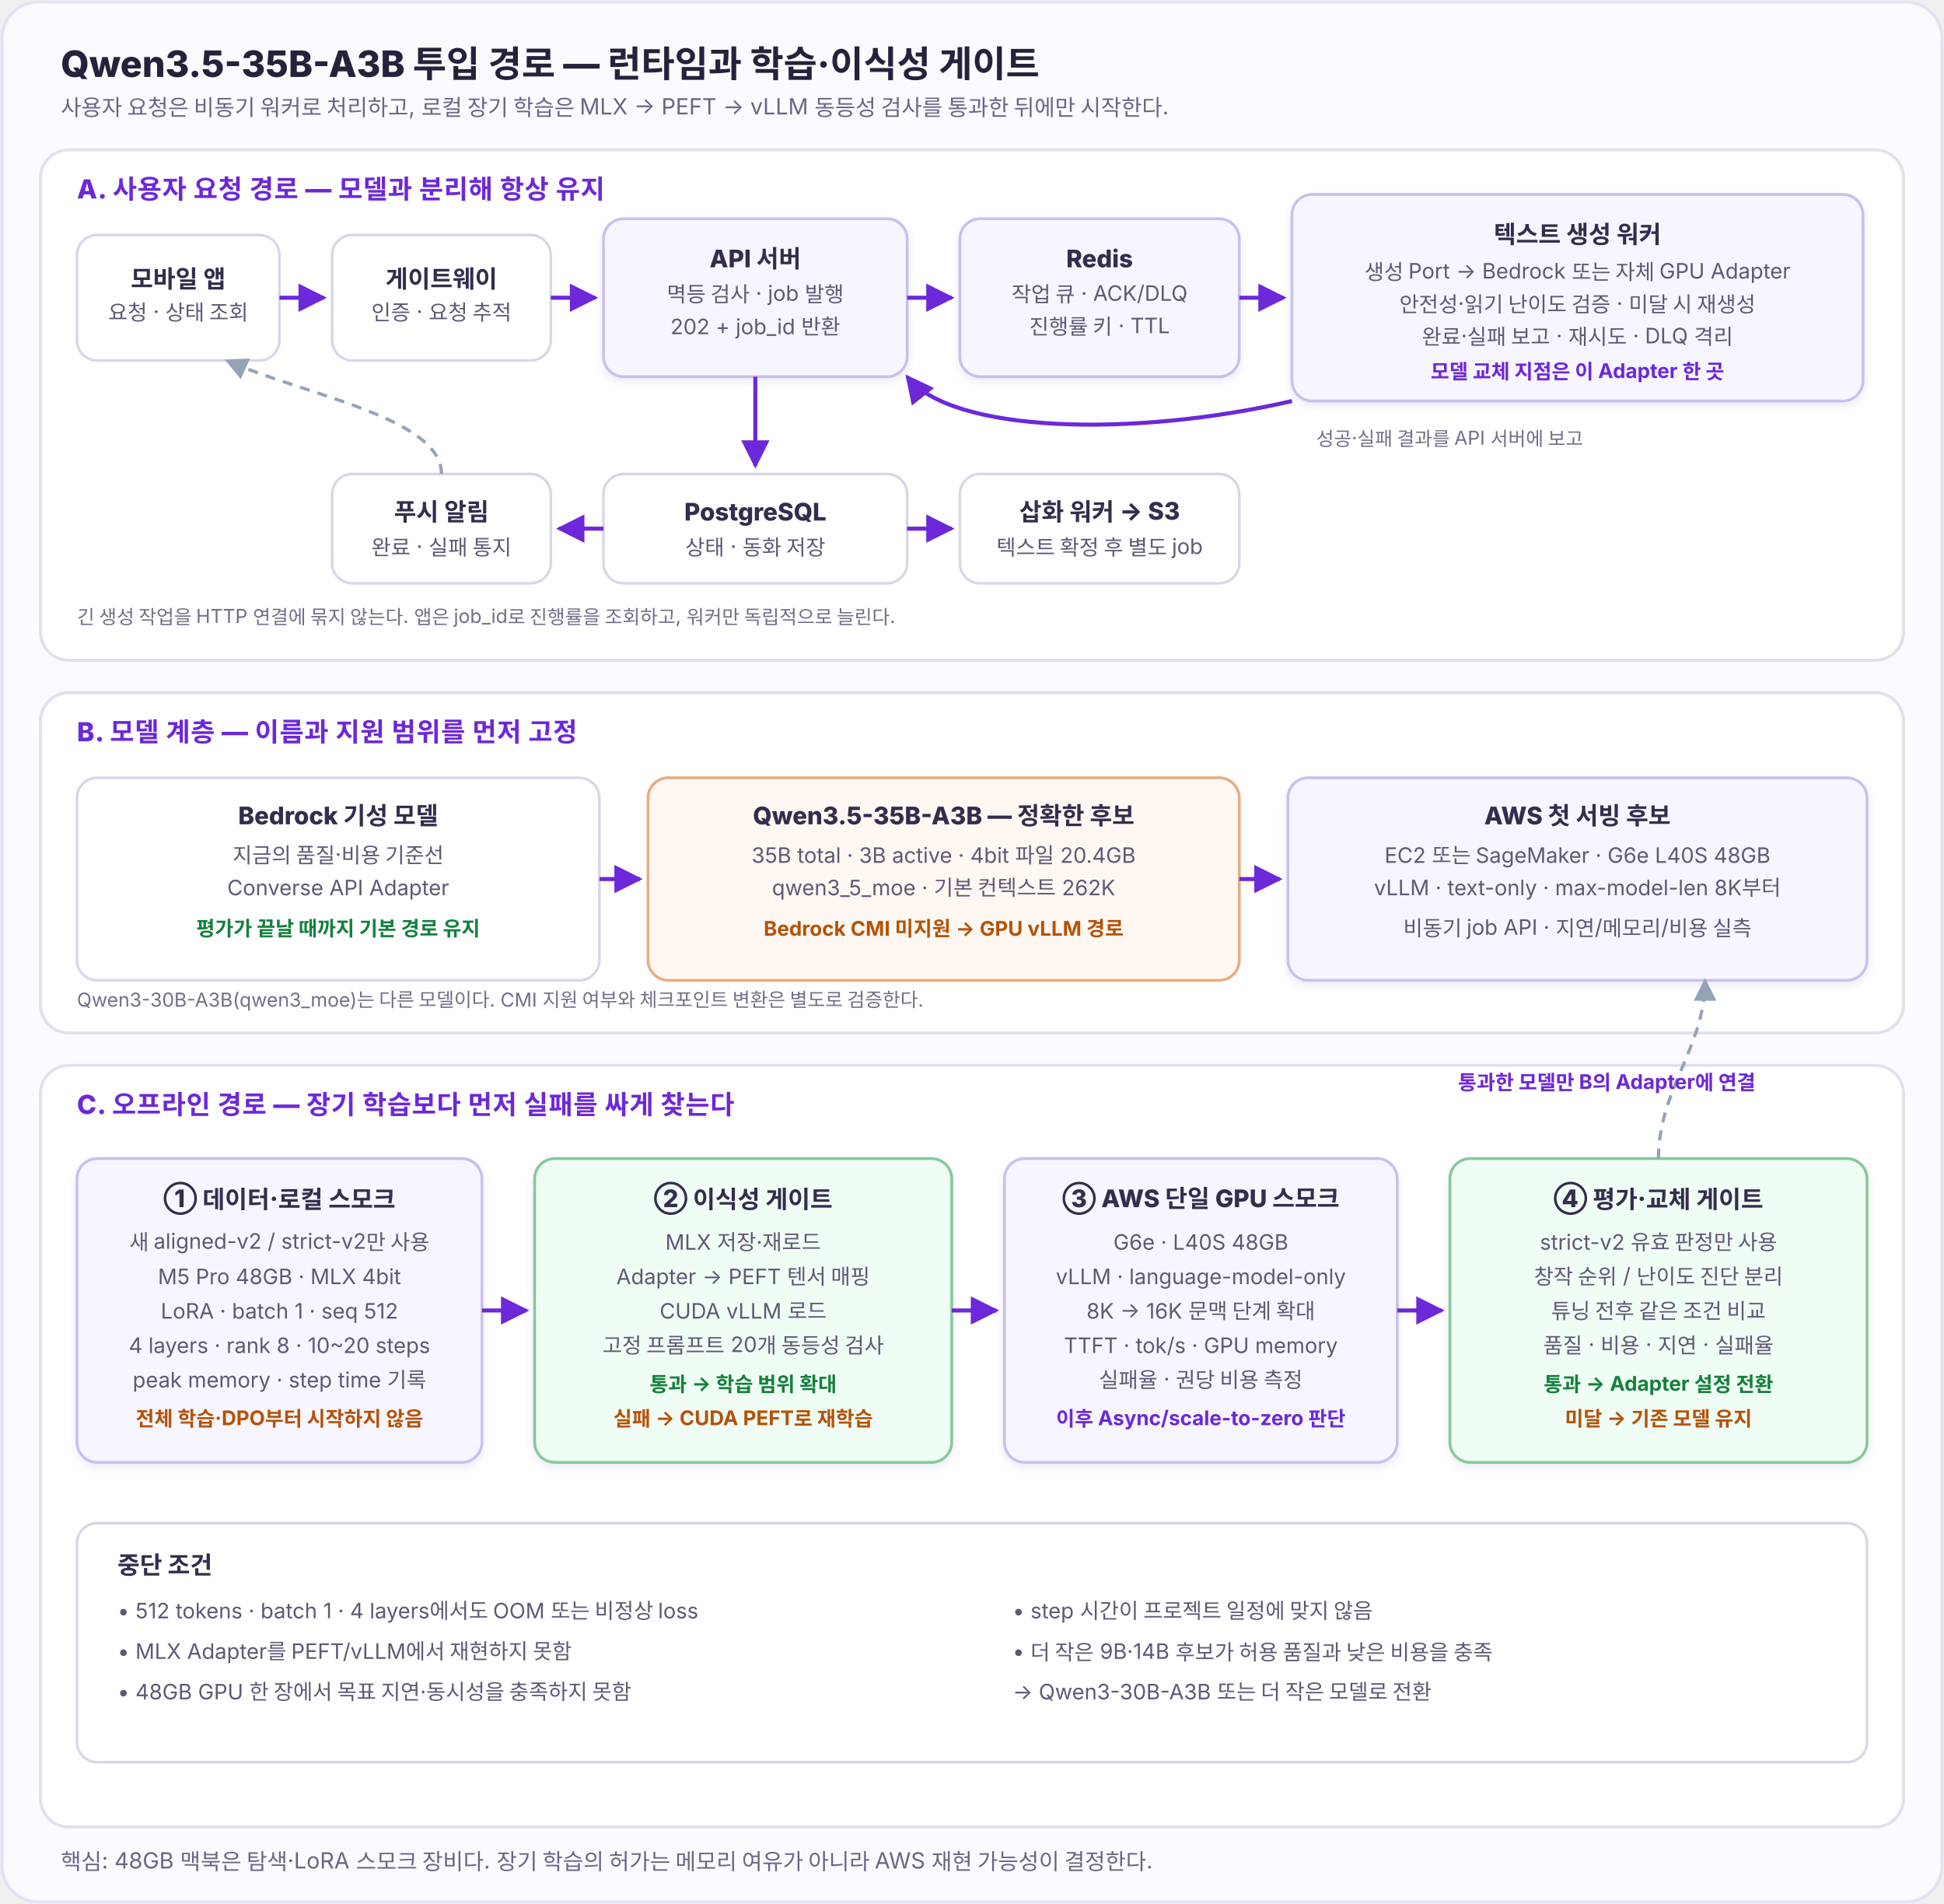
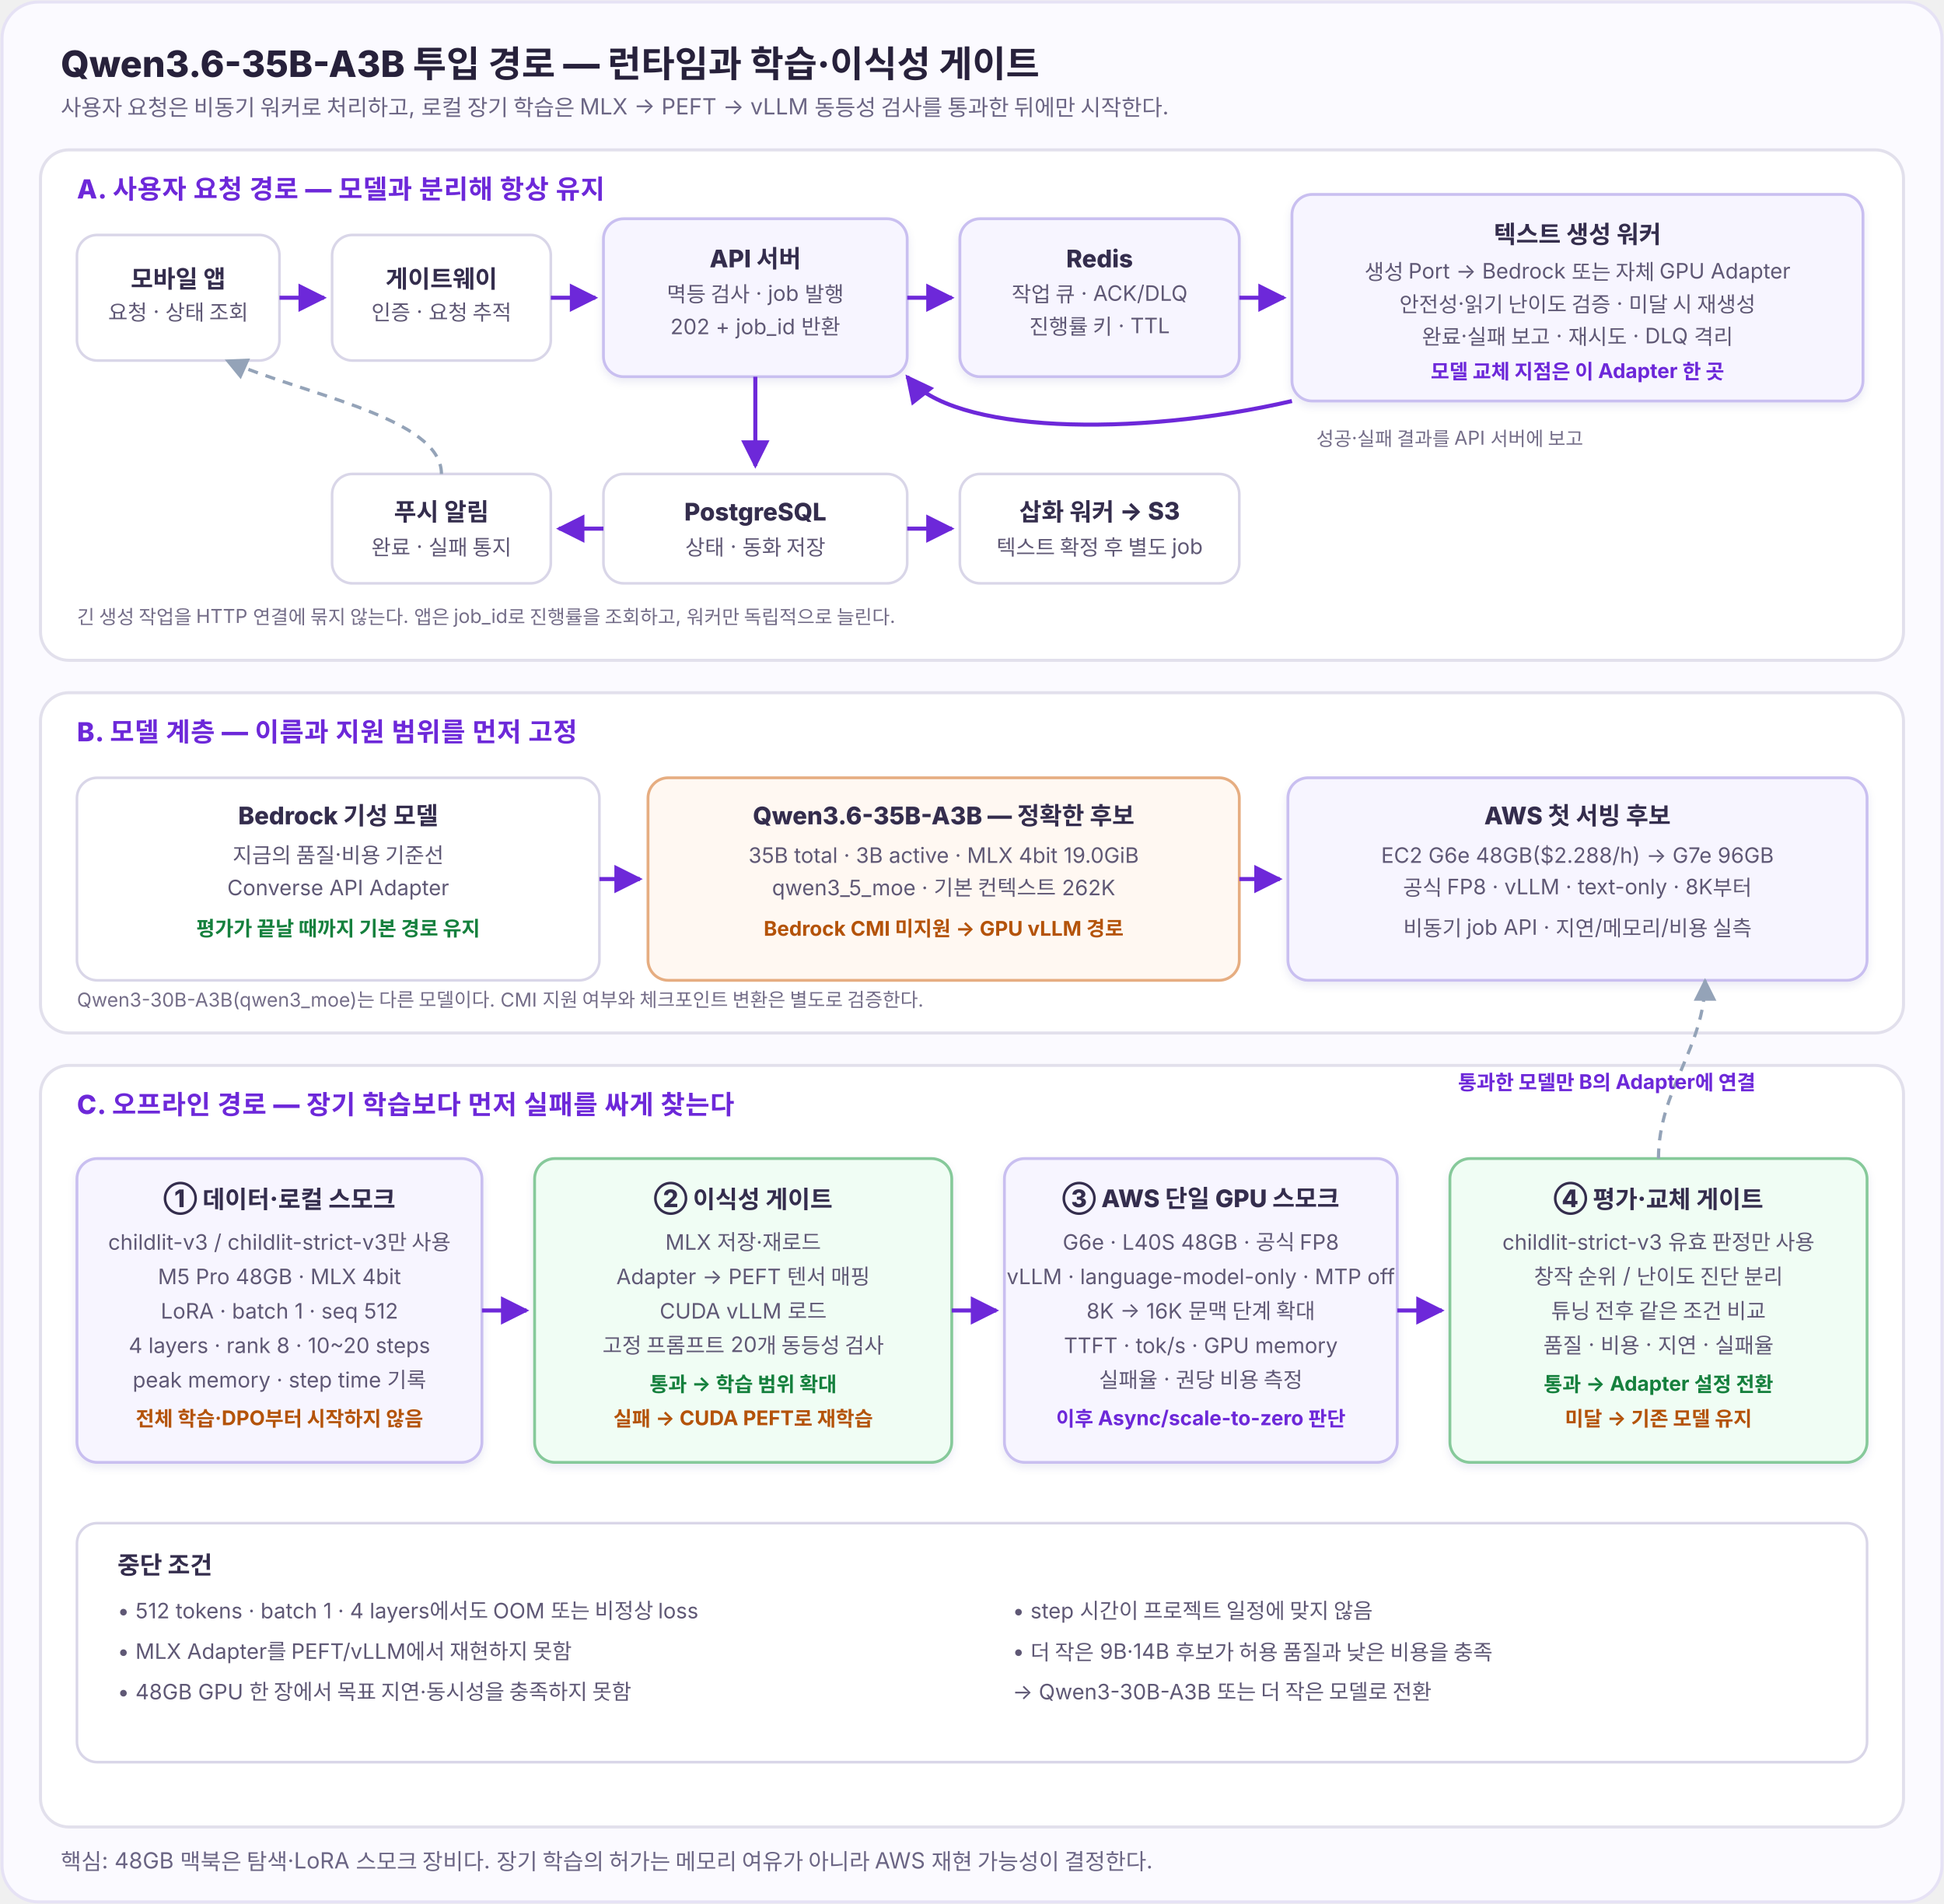
<svg xmlns="http://www.w3.org/2000/svg" width="960" height="940" viewBox="0 0 960 940" font-family="-apple-system,BlinkMacSystemFont,'Pretendard','Segoe UI',sans-serif">
  <defs>
    <marker id="arrow" viewBox="0 0 10 10" refX="9" refY="5" markerWidth="7" markerHeight="7" orient="auto-start-reverse">
      <path d="M0 0 L10 5 L0 10 z" fill="#6d28d9" />
    </marker>
    <marker id="arrowGray" viewBox="0 0 10 10" refX="9" refY="5" markerWidth="7" markerHeight="7" orient="auto-start-reverse">
      <path d="M0 0 L10 5 L0 10 z" fill="#94a3b8" />
    </marker>
    <filter id="shadow" x="-10%" y="-10%" width="120%" height="120%">
      <feDropShadow dx="0" dy="2" stdDeviation="2" flood-color="#312e81" flood-opacity=".08" />
    </filter>
  </defs>
  <style>
    .panel{fill:#fff;stroke:#e2e0ec;stroke-width:1.5}
    .box{fill:#f7f5ff;stroke:#c9bff0;stroke-width:1.4;filter:url(#shadow)}
    .neutral{fill:#fff;stroke:#d9d6e8;stroke-width:1.3}
    .warn{fill:#fff8f2;stroke:#e6ad81;stroke-width:1.4}
    .gate{fill:#f0fdf4;stroke:#86c99a;stroke-width:1.4;filter:url(#shadow)}
    .title{font-size:18px;font-weight:800;fill:#27213b}
    .subtitle{font-size:11px;fill:#6b6584}
    .panelTitle{font-size:13px;font-weight:800;fill:#6d28d9;letter-spacing:.02em}
    .head{font-size:12px;font-weight:800;fill:#342d4d}
    .text{font-size:10.5px;fill:#5f5875}
    .small{font-size:9.5px;fill:#746d88}
    .note{font-size:10px;font-weight:700;fill:#6d28d9}
    .bad{font-size:10px;font-weight:700;fill:#b45309}
    .good{font-size:10px;font-weight:700;fill:#15803d}
    .flow{stroke:#6d28d9;stroke-width:2;fill:none;marker-end:url(#arrow)}
    .side{stroke:#94a3b8;stroke-width:1.6;fill:none;marker-end:url(#arrowGray);stroke-dasharray:5 4}
  </style>
  <rect x="1" y="1" width="958" height="938" rx="18" fill="#fbfaff" stroke="#e6e2f5" stroke-width="1.5" />
-   <text x="30" y="38" class="title">Qwen3.5-35B-A3B 투입 경로 — 런타임과 학습·이식성 게이트</text>
+   <text x="30" y="38" class="title">Qwen3.6-35B-A3B 투입 경로 — 런타임과 학습·이식성 게이트</text>
  <text x="30" y="57" class="subtitle">사용자 요청은 비동기 워커로 처리하고, 로컬 장기 학습은 MLX → PEFT → vLLM 동등성 검사를 통과한 뒤에만 시작한다.</text>
  <rect x="20" y="74" width="920" height="252" rx="14" class="panel" />
  <text x="38" y="98" class="panelTitle">A. 사용자 요청 경로 — 모델과 분리해 항상 유지</text>
  <rect x="38" y="116" width="100" height="62" rx="10" class="neutral" />
  <text x="88" y="142" text-anchor="middle" class="head">모바일 앱</text>
  <text x="88" y="158" text-anchor="middle" class="text">요청 · 상태 조회</text>
  <rect x="164" y="116" width="108" height="62" rx="10" class="neutral" />
  <text x="218" y="142" text-anchor="middle" class="head">게이트웨이</text>
  <text x="218" y="158" text-anchor="middle" class="text">인증 · 요청 추적</text>
  <rect x="298" y="108" width="150" height="78" rx="10" class="box" />
  <text x="373" y="132" text-anchor="middle" class="head">API 서버</text>
  <text x="373" y="149" text-anchor="middle" class="text">멱등 검사 · job 발행</text>
  <text x="373" y="165" text-anchor="middle" class="text">202 + job_id 반환</text>
  <rect x="474" y="108" width="138" height="78" rx="10" class="box" />
  <text x="543" y="132" text-anchor="middle" class="head">Redis</text>
  <text x="543" y="149" text-anchor="middle" class="text">작업 큐 · ACK/DLQ</text>
  <text x="543" y="165" text-anchor="middle" class="text">진행률 키 · TTL</text>
  <rect x="638" y="96" width="282" height="102" rx="10" class="box" />
  <text x="779" y="120" text-anchor="middle" class="head">텍스트 생성 워커</text>
  <text x="779" y="138" text-anchor="middle" class="text">생성 Port → Bedrock 또는 자체 GPU Adapter</text>
  <text x="779" y="154" text-anchor="middle" class="text">안전성·읽기 난이도 검증 · 미달 시 재생성</text>
  <text x="779" y="170" text-anchor="middle" class="text">완료·실패 보고 · 재시도 · DLQ 격리</text>
  <text x="779" y="187" text-anchor="middle" class="note">모델 교체 지점은 이 Adapter 한 곳</text>
  <rect x="298" y="234" width="150" height="54" rx="10" class="neutral" />
  <text x="373" y="257" text-anchor="middle" class="head">PostgreSQL</text>
  <text x="373" y="274" text-anchor="middle" class="text">상태 · 동화 저장</text>
  <rect x="474" y="234" width="138" height="54" rx="10" class="neutral" />
  <text x="543" y="257" text-anchor="middle" class="head">삽화 워커 → S3</text>
  <text x="543" y="274" text-anchor="middle" class="text">텍스트 확정 후 별도 job</text>
  <rect x="164" y="234" width="108" height="54" rx="10" class="neutral" />
  <text x="218" y="257" text-anchor="middle" class="head">푸시 알림</text>
  <text x="218" y="274" text-anchor="middle" class="text">완료 · 실패 통지</text>
  <path class="flow" d="M138 147 L160 147" />
  <path class="flow" d="M272 147 L294 147" />
  <path class="flow" d="M448 147 L470 147" />
  <path class="flow" d="M612 147 L634 147" />
  <path class="flow" d="M638 198 C560 216 470 214 448 186" />
  <path class="flow" d="M373 186 L373 230" />
  <path class="flow" d="M448 261 L470 261" />
  <path class="flow" d="M298 261 L276 261" />
  <path class="side" d="M218 234 C218 206 150 195 112 178" />
  <text x="650" y="220" class="small">성공·실패 결과를 API 서버에 보고</text>
  <text x="38" y="308" class="small">긴 생성 작업을 HTTP 연결에 묶지 않는다. 앱은 job_id로 진행률을 조회하고, 워커만 독립적으로 늘린다.</text>
  <rect x="20" y="342" width="920" height="168" rx="14" class="panel" />
  <text x="38" y="366" class="panelTitle">B. 모델 계층 — 이름과 지원 범위를 먼저 고정</text>
  <rect x="38" y="384" width="258" height="100" rx="10" class="neutral" />
  <text x="167" y="407" text-anchor="middle" class="head">Bedrock 기성 모델</text>
  <text x="167" y="426" text-anchor="middle" class="text">지금의 품질·비용 기준선</text>
  <text x="167" y="442" text-anchor="middle" class="text">Converse API Adapter</text>
  <text x="167" y="462" text-anchor="middle" class="good">평가가 끝날 때까지 기본 경로 유지</text>
  <rect x="320" y="384" width="292" height="100" rx="10" class="warn" />
-   <text x="466" y="407" text-anchor="middle" class="head">Qwen3.5-35B-A3B — 정확한 후보</text>
-   <text x="466" y="426" text-anchor="middle" class="text">35B total · 3B active · 4bit 파일 20.4GB</text>
+   <text x="466" y="407" text-anchor="middle" class="head">Qwen3.6-35B-A3B — 정확한 후보</text>
+   <text x="466" y="426" text-anchor="middle" class="text">35B total · 3B active · MLX 4bit 19.0GiB</text>
  <text x="466" y="442" text-anchor="middle" class="text">qwen3_5_moe · 기본 컨텍스트 262K</text>
  <text x="466" y="462" text-anchor="middle" class="bad">Bedrock CMI 미지원 → GPU vLLM 경로</text>
  <rect x="636" y="384" width="286" height="100" rx="10" class="box" />
  <text x="779" y="407" text-anchor="middle" class="head">AWS 첫 서빙 후보</text>
-   <text x="779" y="426" text-anchor="middle" class="text">EC2 또는 SageMaker · G6e L40S 48GB</text>
-   <text x="779" y="442" text-anchor="middle" class="text">vLLM · text-only · max-model-len 8K부터</text>
+   <text x="779" y="426" text-anchor="middle" class="text">EC2 G6e 48GB($2.288/h) → G7e 96GB</text>
+   <text x="779" y="442" text-anchor="middle" class="text">공식 FP8 · vLLM · text-only · 8K부터</text>
  <text x="779" y="462" text-anchor="middle" class="text">비동기 job API · 지연/메모리/비용 실측</text>
  <path class="flow" d="M296 434 L316 434" />
  <path class="flow" d="M612 434 L632 434" />
  <text x="38" y="497" class="small">Qwen3-30B-A3B(qwen3_moe)는 다른 모델이다. CMI 지원 여부와 체크포인트 변환은 별도로 검증한다.</text>
  <rect x="20" y="526" width="920" height="376" rx="14" class="panel" />
  <text x="38" y="550" class="panelTitle">C. 오프라인 경로 — 장기 학습보다 먼저 실패를 싸게 찾는다</text>
  <rect x="38" y="572" width="200" height="150" rx="10" class="box" />
  <text x="138" y="596" text-anchor="middle" class="head">① 데이터·로컬 스모크</text>
-   <text x="138" y="617" text-anchor="middle" class="text">새 aligned-v2 / strict-v2만 사용</text>
+   <text x="138" y="617" text-anchor="middle" class="text">childlit-v3 / childlit-strict-v3만 사용</text>
  <text x="138" y="634" text-anchor="middle" class="text">M5 Pro 48GB · MLX 4bit</text>
  <text x="138" y="651" text-anchor="middle" class="text">LoRA · batch 1 · seq 512</text>
  <text x="138" y="668" text-anchor="middle" class="text">4 layers · rank 8 · 10~20 steps</text>
  <text x="138" y="685" text-anchor="middle" class="text">peak memory · step time 기록</text>
  <text x="138" y="704" text-anchor="middle" class="bad">전체 학습·DPO부터 시작하지 않음</text>
  <rect x="264" y="572" width="206" height="150" rx="10" class="gate" />
  <text x="367" y="596" text-anchor="middle" class="head">② 이식성 게이트</text>
  <text x="367" y="617" text-anchor="middle" class="text">MLX 저장·재로드</text>
  <text x="367" y="634" text-anchor="middle" class="text">Adapter → PEFT 텐서 매핑</text>
  <text x="367" y="651" text-anchor="middle" class="text">CUDA vLLM 로드</text>
  <text x="367" y="668" text-anchor="middle" class="text">고정 프롬프트 20개 동등성 검사</text>
  <text x="367" y="687" text-anchor="middle" class="good">통과 → 학습 범위 확대</text>
  <text x="367" y="704" text-anchor="middle" class="bad">실패 → CUDA PEFT로 재학습</text>
  <rect x="496" y="572" width="194" height="150" rx="10" class="box" />
  <text x="593" y="596" text-anchor="middle" class="head">③ AWS 단일 GPU 스모크</text>
-   <text x="593" y="617" text-anchor="middle" class="text">G6e · L40S 48GB</text>
-   <text x="593" y="634" text-anchor="middle" class="text">vLLM · language-model-only</text>
+   <text x="593" y="617" text-anchor="middle" class="text">G6e · L40S 48GB · 공식 FP8</text>
+   <text x="593" y="634" text-anchor="middle" class="text">vLLM · language-model-only · MTP off</text>
  <text x="593" y="651" text-anchor="middle" class="text">8K → 16K 문맥 단계 확대</text>
  <text x="593" y="668" text-anchor="middle" class="text">TTFT · tok/s · GPU memory</text>
  <text x="593" y="685" text-anchor="middle" class="text">실패율 · 권당 비용 측정</text>
  <text x="593" y="704" text-anchor="middle" class="note">이후 Async/scale-to-zero 판단</text>
  <rect x="716" y="572" width="206" height="150" rx="10" class="gate" />
  <text x="819" y="596" text-anchor="middle" class="head">④ 평가·교체 게이트</text>
-   <text x="819" y="617" text-anchor="middle" class="text">strict-v2 유효 판정만 사용</text>
+   <text x="819" y="617" text-anchor="middle" class="text">childlit-strict-v3 유효 판정만 사용</text>
  <text x="819" y="634" text-anchor="middle" class="text">창작 순위 / 난이도 진단 분리</text>
  <text x="819" y="651" text-anchor="middle" class="text">튜닝 전후 같은 조건 비교</text>
  <text x="819" y="668" text-anchor="middle" class="text">품질 · 비용 · 지연 · 실패율</text>
  <text x="819" y="687" text-anchor="middle" class="good">통과 → Adapter 설정 전환</text>
  <text x="819" y="704" text-anchor="middle" class="bad">미달 → 기존 모델 유지</text>
  <path class="flow" d="M238 647 L260 647" />
  <path class="flow" d="M470 647 L492 647" />
  <path class="flow" d="M690 647 L712 647" />
  <path class="side" d="M819 572 C819 538 842 517 842 484" />
  <text x="720" y="538" class="note">통과한 모델만 B의 Adapter에 연결</text>
  <rect x="38" y="752" width="884" height="118" rx="10" class="neutral" />
  <text x="58" y="777" class="head">중단 조건</text>
  <text x="58" y="799" class="text">• 512 tokens · batch 1 · 4 layers에서도 OOM 또는 비정상 loss</text>
  <text x="58" y="819" class="text">• MLX Adapter를 PEFT/vLLM에서 재현하지 못함</text>
  <text x="58" y="839" class="text">• 48GB GPU 한 장에서 목표 지연·동시성을 충족하지 못함</text>
  <text x="500" y="799" class="text">• step 시간이 프로젝트 일정에 맞지 않음</text>
  <text x="500" y="819" class="text">• 더 작은 9B·14B 후보가 허용 품질과 낮은 비용을 충족</text>
  <text x="500" y="839" class="text">→ Qwen3-30B-A3B 또는 더 작은 모델로 전환</text>
  <text x="30" y="923" class="subtitle">핵심: 48GB 맥북은 탐색·LoRA 스모크 장비다. 장기 학습의 허가는 메모리 여유가 아니라 AWS 재현 가능성이 결정한다.</text>
</svg>
